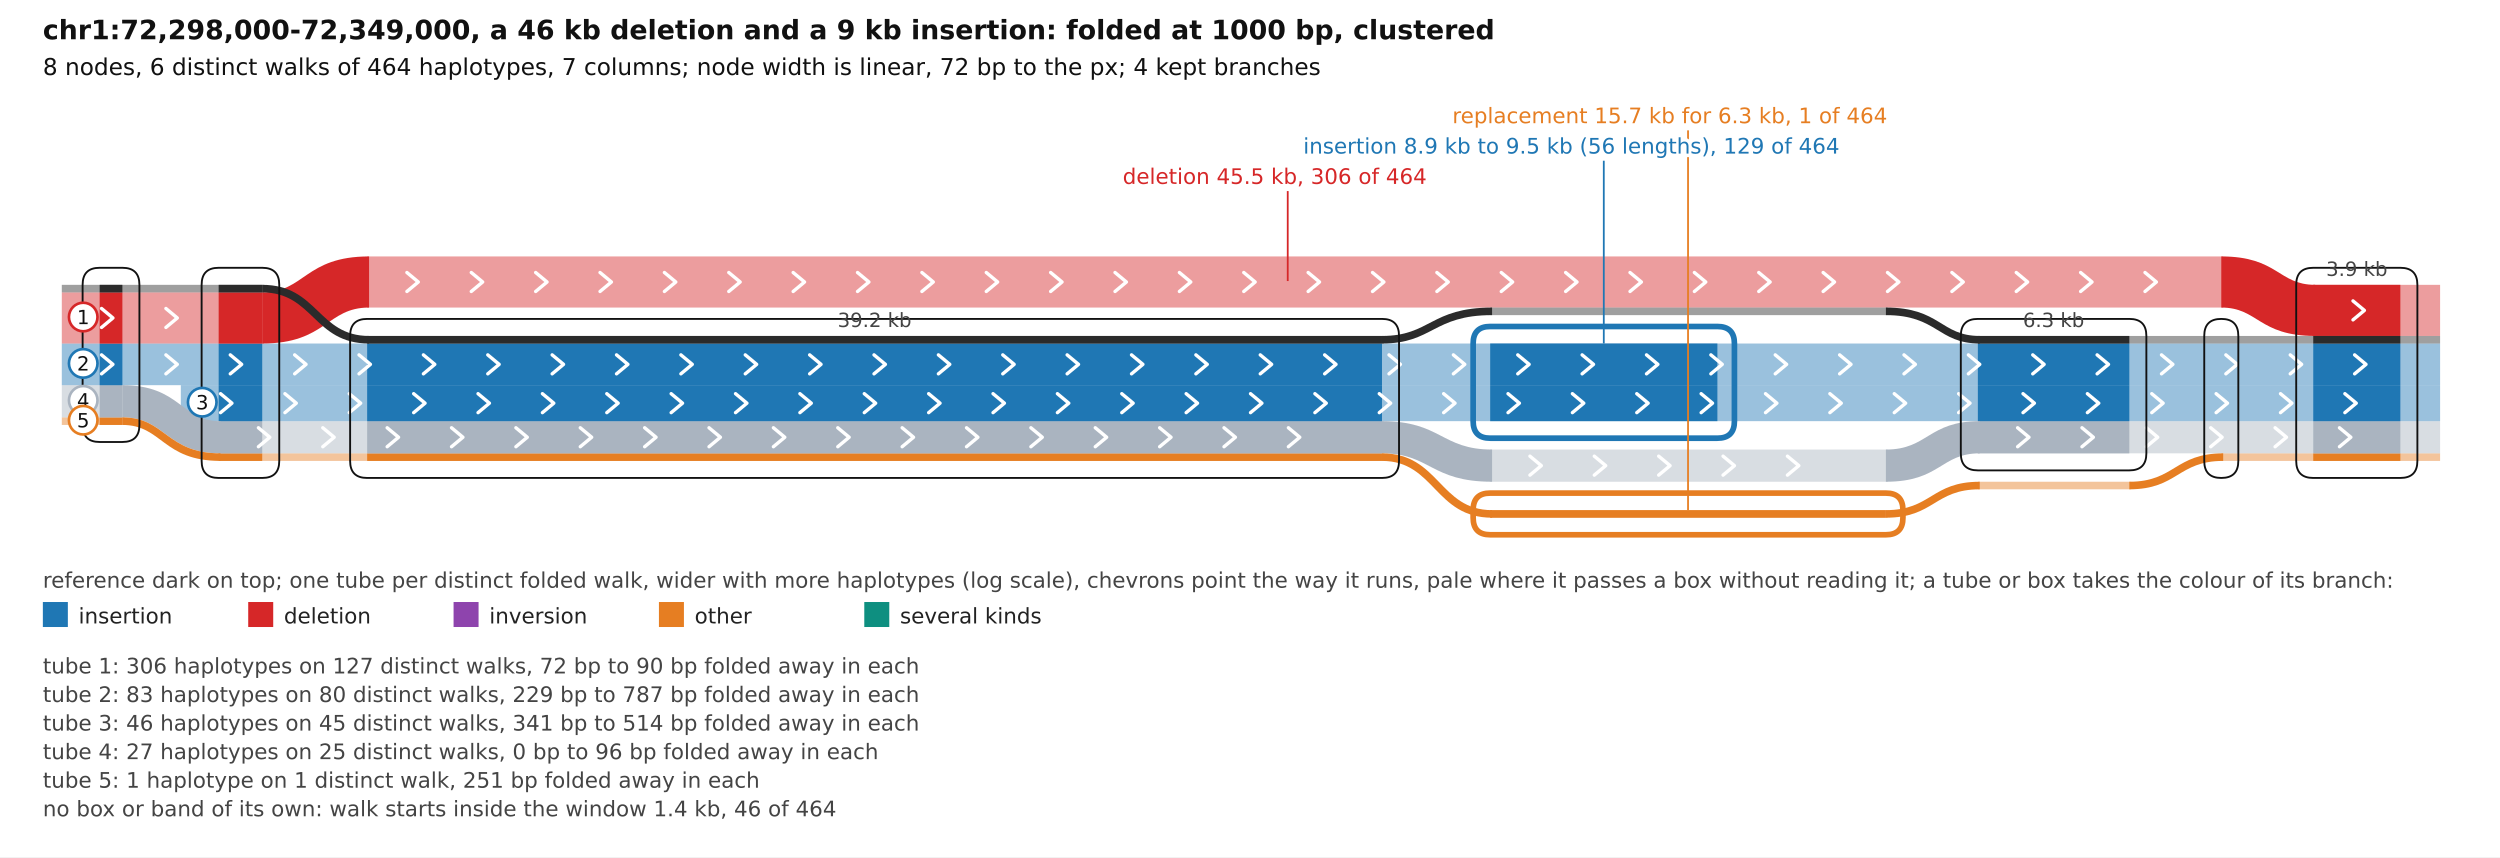
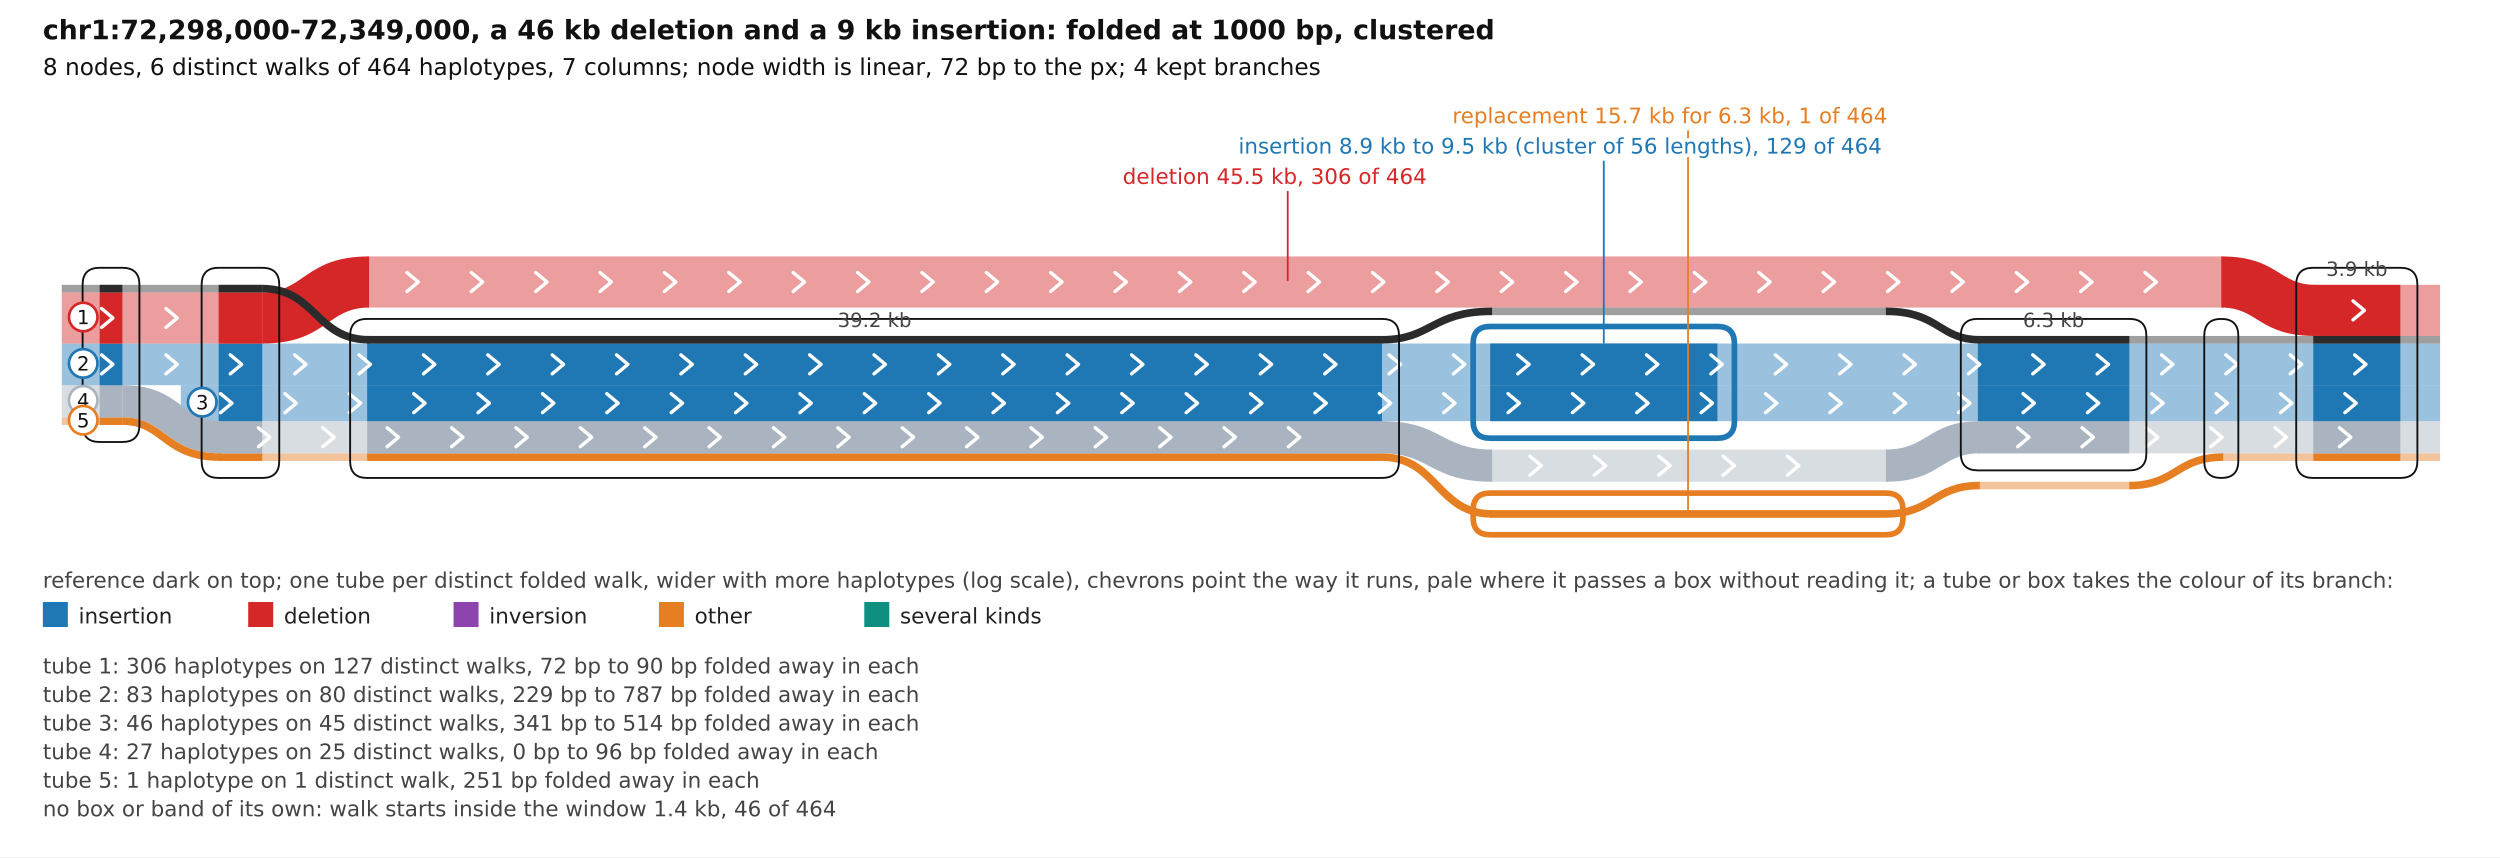
<svg xmlns="http://www.w3.org/2000/svg" width="1400" height="480" viewBox="0 0 1400 480" font-family="DejaVu Sans, Helvetica, Arial, sans-serif">
  <rect width="100%" height="100%" fill="#fff" />
  <text x="24" y="22" font-size="15" font-weight="600" fill="#111">chr1:72,298,000-72,349,000, a 46 kb deletion and a 9 kb insertion: folded at 1000 bp, clustered</text>
  <text x="24" y="42" font-size="13" font-weight="400" fill="#111">8 nodes, 6 distinct walks of 464 haplotypes, 7 columns; node width is linear, 72 bp to the px; 4 kept branches</text>
  <g transform="translate(34.60273 138.3014) scale(1.060273)">
    <rect x="0" y="90" width="33" height="4" fill="#e67e22" fill-opacity="0.45" />
    <rect x="20" y="90" width="12" height="4" fill="#e67e22" />
    <rect x="82.857" y="109" width="615.429" height="4" fill="#e67e22" fill-opacity="0.45" />
    <rect x="82.857" y="109" width="23" height="4" fill="#e67e22" />
    <rect x="161.286" y="109" width="536" height="4" fill="#e67e22" />
    <rect x="754.429" y="139" width="210" height="4" fill="#e67e22" fill-opacity="0.45" />
    <rect x="754.429" y="139" width="209" height="4" fill="#e67e22" />
    <rect x="1012" y="124" width="81" height="4" fill="#e67e22" fill-opacity="0.45" />
    <rect x="1140.571" y="109" width="115.571" height="4" fill="#e67e22" fill-opacity="0.45" />
    <rect x="1189.143" y="109" width="46" height="4" fill="#e67e22" />
    <rect x="0" y="73" width="33" height="17" fill="#aab4c0" fill-opacity="0.45" />
    <rect x="20" y="73" width="12" height="17" fill="#aab4c0" />
    <rect x="82.857" y="92" width="615.429" height="17" fill="#aab4c0" fill-opacity="0.45" />
    <rect x="82.857" y="92" width="23" height="17" fill="#aab4c0" />
    <rect x="161.286" y="92" width="536" height="17" fill="#aab4c0" />
    <rect x="754.429" y="107" width="210" height="17" fill="#aab4c0" fill-opacity="0.45" />
    <rect x="1012" y="92" width="244.143" height="17" fill="#aab4c0" fill-opacity="0.45" />
    <rect x="1012" y="92" width="80" height="17" fill="#aab4c0" />
    <rect x="1189.143" y="92" width="46" height="17" fill="#aab4c0" />
    <rect x="62.857" y="73" width="1193.286" height="19" fill="#1f77b4" fill-opacity="0.45" />
    <rect x="82.857" y="73" width="23" height="19" fill="#1f77b4" />
    <rect x="161.286" y="73" width="536" height="19" fill="#1f77b4" />
    <rect x="754.429" y="73" width="120" height="19" fill="#1f77b4" />
    <rect x="1012" y="73" width="80" height="19" fill="#1f77b4" />
    <rect x="1189.143" y="73" width="46" height="19" fill="#1f77b4" />
    <rect x="0" y="51" width="1256.143" height="22" fill="#1f77b4" fill-opacity="0.45" />
    <rect x="20" y="51" width="12" height="22" fill="#1f77b4" />
    <rect x="82.857" y="51" width="23" height="22" fill="#1f77b4" />
    <rect x="161.286" y="51" width="536" height="22" fill="#1f77b4" />
    <rect x="754.429" y="51" width="120" height="22" fill="#1f77b4" />
    <rect x="1012" y="51" width="80" height="22" fill="#1f77b4" />
    <rect x="1189.143" y="51" width="46" height="22" fill="#1f77b4" />
    <rect x="0" y="24" width="106.857" height="27" fill="#d62728" fill-opacity="0.45" />
    <rect x="20" y="24" width="12" height="27" fill="#d62728" />
    <rect x="82.857" y="24" width="23" height="27" fill="#d62728" />
    <rect x="161.286" y="5" width="980.286" height="27" fill="#d62728" fill-opacity="0.45" />
    <rect x="1189.143" y="20" width="67" height="27" fill="#d62728" fill-opacity="0.45" />
    <rect x="1189.143" y="20" width="46" height="27" fill="#d62728" />
    <rect x="0" y="20" width="106.857" height="4" fill="#2b2b2b" fill-opacity="0.45" />
    <rect x="20" y="20" width="12" height="4" fill="#2b2b2b" />
    <rect x="82.857" y="20" width="23" height="4" fill="#2b2b2b" />
    <rect x="161.286" y="47" width="537" height="4" fill="#2b2b2b" fill-opacity="0.45" />
    <rect x="161.286" y="47" width="536" height="4" fill="#2b2b2b" />
    <rect x="754.429" y="32" width="210" height="4" fill="#2b2b2b" fill-opacity="0.45" />
    <rect x="1012" y="47" width="244.143" height="4" fill="#2b2b2b" fill-opacity="0.45" />
    <rect x="1012" y="47" width="80" height="4" fill="#2b2b2b" />
    <rect x="1189.143" y="47" width="46" height="4" fill="#2b2b2b" />
    <path d="M 963.429 32 C 992.269 32 992.269 47 1013 47 V 51 C 990.724 51 990.724 36 963.429 36 Z" fill="#2b2b2b" />
    <path d="M 963.429 107 C 985.704 107 985.704 92 1013 92 V 109 C 992.269 109 992.269 124 963.429 124 Z" fill="#aab4c0" />
    <path d="M 1092 124 C 1116.013 124 1116.013 109 1141.571 109 V 113 C 1117.558 113 1117.558 128 1092 128 Z" fill="#e67e22" />
    <path d="M 1140.571 5 C 1170.57 5 1170.57 20 1190.143 20 V 47 C 1160.144 47 1160.144 32 1140.571 32 Z" fill="#d62728" />
    <path d="M 32 73 C 62.745 73 62.745 92 83.857 92 V 109 C 54.947 109 54.947 90 32 90 Z" fill="#aab4c0" />
    <path d="M 32 90 C 54.947 90 54.947 109 83.857 109 V 113 C 53.112 113 53.112 94 32 94 Z" fill="#e67e22" />
    <path d="M 105.857 24 C 128.328 24 128.328 5 162.286 5 V 32 C 139.815 32 139.815 51 105.857 51 Z" fill="#d62728" />
    <path d="M 105.857 20 C 135.222 20 135.222 47 162.286 47 V 51 C 132.92 51 132.92 24 105.857 24 Z" fill="#2b2b2b" />
    <path d="M 697.286 47 C 722.86 47 722.86 32 755.429 32 V 36 C 724.192 36 724.192 51 697.286 51 Z" fill="#2b2b2b" />
    <path d="M 697.286 92 C 728.522 92 728.522 107 755.429 107 V 124 C 722.86 124 722.86 109 697.286 109 Z" fill="#aab4c0" />
    <path d="M 697.286 109 C 727.58 109 727.58 139 755.429 139 V 143 C 725.134 143 725.134 113 697.286 113 Z" fill="#e67e22" />
    <path d="M 963.429 139 C 987.442 139 987.442 124 1013 124 V 128 C 988.987 128 988.987 143 963.429 143 Z" fill="#e67e22" />
    <path d="M103.857 95.5L109.857 100.5L103.857 105.5" fill="none" stroke="#fff" stroke-width="1.8" stroke-linecap="round" stroke-linejoin="round" />
    <path d="M137.857 95.5L143.857 100.5L137.857 105.5" fill="none" stroke="#fff" stroke-width="1.8" stroke-linecap="round" stroke-linejoin="round" />
    <path d="M171.857 95.5L177.857 100.5L171.857 105.5" fill="none" stroke="#fff" stroke-width="1.8" stroke-linecap="round" stroke-linejoin="round" />
    <path d="M205.857 95.5L211.857 100.5L205.857 105.5" fill="none" stroke="#fff" stroke-width="1.8" stroke-linecap="round" stroke-linejoin="round" />
    <path d="M239.857 95.5L245.857 100.5L239.857 105.5" fill="none" stroke="#fff" stroke-width="1.8" stroke-linecap="round" stroke-linejoin="round" />
    <path d="M273.857 95.5L279.857 100.5L273.857 105.5" fill="none" stroke="#fff" stroke-width="1.8" stroke-linecap="round" stroke-linejoin="round" />
    <path d="M307.857 95.5L313.857 100.5L307.857 105.5" fill="none" stroke="#fff" stroke-width="1.8" stroke-linecap="round" stroke-linejoin="round" />
    <path d="M341.857 95.5L347.857 100.5L341.857 105.5" fill="none" stroke="#fff" stroke-width="1.8" stroke-linecap="round" stroke-linejoin="round" />
    <path d="M375.857 95.5L381.857 100.5L375.857 105.5" fill="none" stroke="#fff" stroke-width="1.8" stroke-linecap="round" stroke-linejoin="round" />
    <path d="M409.857 95.5L415.857 100.5L409.857 105.5" fill="none" stroke="#fff" stroke-width="1.8" stroke-linecap="round" stroke-linejoin="round" />
    <path d="M443.857 95.5L449.857 100.5L443.857 105.5" fill="none" stroke="#fff" stroke-width="1.8" stroke-linecap="round" stroke-linejoin="round" />
    <path d="M477.857 95.5L483.857 100.5L477.857 105.5" fill="none" stroke="#fff" stroke-width="1.8" stroke-linecap="round" stroke-linejoin="round" />
    <path d="M511.857 95.5L517.857 100.5L511.857 105.5" fill="none" stroke="#fff" stroke-width="1.8" stroke-linecap="round" stroke-linejoin="round" />
    <path d="M545.857 95.5L551.857 100.5L545.857 105.5" fill="none" stroke="#fff" stroke-width="1.8" stroke-linecap="round" stroke-linejoin="round" />
    <path d="M579.857 95.5L585.857 100.5L579.857 105.5" fill="none" stroke="#fff" stroke-width="1.8" stroke-linecap="round" stroke-linejoin="round" />
    <path d="M613.857 95.5L619.857 100.5L613.857 105.5" fill="none" stroke="#fff" stroke-width="1.8" stroke-linecap="round" stroke-linejoin="round" />
    <path d="M647.857 95.5L653.857 100.5L647.857 105.5" fill="none" stroke="#fff" stroke-width="1.8" stroke-linecap="round" stroke-linejoin="round" />
    <path d="M775.429 110.5L781.429 115.5L775.429 120.5" fill="none" stroke="#fff" stroke-width="1.8" stroke-linecap="round" stroke-linejoin="round" />
    <path d="M809.429 110.5L815.429 115.5L809.429 120.5" fill="none" stroke="#fff" stroke-width="1.8" stroke-linecap="round" stroke-linejoin="round" />
    <path d="M843.429 110.5L849.429 115.5L843.429 120.5" fill="none" stroke="#fff" stroke-width="1.8" stroke-linecap="round" stroke-linejoin="round" />
    <path d="M877.429 110.5L883.429 115.5L877.429 120.5" fill="none" stroke="#fff" stroke-width="1.8" stroke-linecap="round" stroke-linejoin="round" />
    <path d="M911.429 110.5L917.429 115.5L911.429 120.5" fill="none" stroke="#fff" stroke-width="1.8" stroke-linecap="round" stroke-linejoin="round" />
    <path d="M1033 95.5L1039 100.5L1033 105.5" fill="none" stroke="#fff" stroke-width="1.8" stroke-linecap="round" stroke-linejoin="round" />
    <path d="M1067 95.5L1073 100.5L1067 105.5" fill="none" stroke="#fff" stroke-width="1.8" stroke-linecap="round" stroke-linejoin="round" />
    <path d="M1101 95.5L1107 100.5L1101 105.5" fill="none" stroke="#fff" stroke-width="1.8" stroke-linecap="round" stroke-linejoin="round" />
    <path d="M1135 95.5L1141 100.5L1135 105.5" fill="none" stroke="#fff" stroke-width="1.8" stroke-linecap="round" stroke-linejoin="round" />
    <path d="M1169 95.5L1175 100.5L1169 105.5" fill="none" stroke="#fff" stroke-width="1.8" stroke-linecap="round" stroke-linejoin="round" />
    <path d="M1203 95.5L1209 100.5L1203 105.5" fill="none" stroke="#fff" stroke-width="1.8" stroke-linecap="round" stroke-linejoin="round" />
    <path d="M83.857 77.5L89.857 82.5L83.857 87.5" fill="none" stroke="#fff" stroke-width="1.8" stroke-linecap="round" stroke-linejoin="round" />
    <path d="M117.857 77.5L123.857 82.5L117.857 87.5" fill="none" stroke="#fff" stroke-width="1.8" stroke-linecap="round" stroke-linejoin="round" />
    <path d="M151.857 77.5L157.857 82.5L151.857 87.5" fill="none" stroke="#fff" stroke-width="1.8" stroke-linecap="round" stroke-linejoin="round" />
    <path d="M185.857 77.5L191.857 82.5L185.857 87.5" fill="none" stroke="#fff" stroke-width="1.8" stroke-linecap="round" stroke-linejoin="round" />
    <path d="M219.857 77.5L225.857 82.5L219.857 87.5" fill="none" stroke="#fff" stroke-width="1.8" stroke-linecap="round" stroke-linejoin="round" />
    <path d="M253.857 77.5L259.857 82.5L253.857 87.5" fill="none" stroke="#fff" stroke-width="1.8" stroke-linecap="round" stroke-linejoin="round" />
    <path d="M287.857 77.5L293.857 82.5L287.857 87.5" fill="none" stroke="#fff" stroke-width="1.8" stroke-linecap="round" stroke-linejoin="round" />
    <path d="M321.857 77.5L327.857 82.5L321.857 87.5" fill="none" stroke="#fff" stroke-width="1.8" stroke-linecap="round" stroke-linejoin="round" />
    <path d="M355.857 77.5L361.857 82.5L355.857 87.5" fill="none" stroke="#fff" stroke-width="1.8" stroke-linecap="round" stroke-linejoin="round" />
    <path d="M389.857 77.5L395.857 82.5L389.857 87.5" fill="none" stroke="#fff" stroke-width="1.8" stroke-linecap="round" stroke-linejoin="round" />
    <path d="M423.857 77.5L429.857 82.5L423.857 87.5" fill="none" stroke="#fff" stroke-width="1.8" stroke-linecap="round" stroke-linejoin="round" />
    <path d="M457.857 77.5L463.857 82.5L457.857 87.5" fill="none" stroke="#fff" stroke-width="1.8" stroke-linecap="round" stroke-linejoin="round" />
    <path d="M491.857 77.5L497.857 82.5L491.857 87.5" fill="none" stroke="#fff" stroke-width="1.8" stroke-linecap="round" stroke-linejoin="round" />
    <path d="M525.857 77.5L531.857 82.5L525.857 87.5" fill="none" stroke="#fff" stroke-width="1.8" stroke-linecap="round" stroke-linejoin="round" />
    <path d="M559.857 77.5L565.857 82.5L559.857 87.5" fill="none" stroke="#fff" stroke-width="1.8" stroke-linecap="round" stroke-linejoin="round" />
    <path d="M593.857 77.5L599.857 82.5L593.857 87.5" fill="none" stroke="#fff" stroke-width="1.8" stroke-linecap="round" stroke-linejoin="round" />
    <path d="M627.857 77.5L633.857 82.5L627.857 87.5" fill="none" stroke="#fff" stroke-width="1.8" stroke-linecap="round" stroke-linejoin="round" />
    <path d="M661.857 77.5L667.857 82.5L661.857 87.5" fill="none" stroke="#fff" stroke-width="1.8" stroke-linecap="round" stroke-linejoin="round" />
    <path d="M695.857 77.5L701.857 82.5L695.857 87.5" fill="none" stroke="#fff" stroke-width="1.8" stroke-linecap="round" stroke-linejoin="round" />
    <path d="M729.857 77.5L735.857 82.5L729.857 87.5" fill="none" stroke="#fff" stroke-width="1.8" stroke-linecap="round" stroke-linejoin="round" />
    <path d="M763.857 77.5L769.857 82.5L763.857 87.5" fill="none" stroke="#fff" stroke-width="1.8" stroke-linecap="round" stroke-linejoin="round" />
    <path d="M797.857 77.5L803.857 82.5L797.857 87.5" fill="none" stroke="#fff" stroke-width="1.8" stroke-linecap="round" stroke-linejoin="round" />
    <path d="M831.857 77.5L837.857 82.5L831.857 87.5" fill="none" stroke="#fff" stroke-width="1.8" stroke-linecap="round" stroke-linejoin="round" />
    <path d="M865.857 77.5L871.857 82.5L865.857 87.5" fill="none" stroke="#fff" stroke-width="1.8" stroke-linecap="round" stroke-linejoin="round" />
    <path d="M899.857 77.5L905.857 82.5L899.857 87.5" fill="none" stroke="#fff" stroke-width="1.8" stroke-linecap="round" stroke-linejoin="round" />
    <path d="M933.857 77.5L939.857 82.5L933.857 87.5" fill="none" stroke="#fff" stroke-width="1.8" stroke-linecap="round" stroke-linejoin="round" />
    <path d="M967.857 77.5L973.857 82.5L967.857 87.5" fill="none" stroke="#fff" stroke-width="1.8" stroke-linecap="round" stroke-linejoin="round" />
    <path d="M1001.857 77.5L1007.857 82.5L1001.857 87.5" fill="none" stroke="#fff" stroke-width="1.8" stroke-linecap="round" stroke-linejoin="round" />
    <path d="M1035.857 77.5L1041.857 82.5L1035.857 87.5" fill="none" stroke="#fff" stroke-width="1.8" stroke-linecap="round" stroke-linejoin="round" />
    <path d="M1069.857 77.5L1075.857 82.5L1069.857 87.5" fill="none" stroke="#fff" stroke-width="1.8" stroke-linecap="round" stroke-linejoin="round" />
    <path d="M1103.857 77.5L1109.857 82.5L1103.857 87.5" fill="none" stroke="#fff" stroke-width="1.8" stroke-linecap="round" stroke-linejoin="round" />
    <path d="M1137.857 77.5L1143.857 82.5L1137.857 87.5" fill="none" stroke="#fff" stroke-width="1.8" stroke-linecap="round" stroke-linejoin="round" />
    <path d="M1171.857 77.5L1177.857 82.5L1171.857 87.5" fill="none" stroke="#fff" stroke-width="1.8" stroke-linecap="round" stroke-linejoin="round" />
    <path d="M1205.857 77.5L1211.857 82.5L1205.857 87.5" fill="none" stroke="#fff" stroke-width="1.8" stroke-linecap="round" stroke-linejoin="round" />
    <path d="M21 57L27 62L21 67" fill="none" stroke="#fff" stroke-width="1.8" stroke-linecap="round" stroke-linejoin="round" />
    <path d="M55 57L61 62L55 67" fill="none" stroke="#fff" stroke-width="1.8" stroke-linecap="round" stroke-linejoin="round" />
    <path d="M89 57L95 62L89 67" fill="none" stroke="#fff" stroke-width="1.8" stroke-linecap="round" stroke-linejoin="round" />
    <path d="M123 57L129 62L123 67" fill="none" stroke="#fff" stroke-width="1.8" stroke-linecap="round" stroke-linejoin="round" />
    <path d="M157 57L163 62L157 67" fill="none" stroke="#fff" stroke-width="1.8" stroke-linecap="round" stroke-linejoin="round" />
    <path d="M191 57L197 62L191 67" fill="none" stroke="#fff" stroke-width="1.8" stroke-linecap="round" stroke-linejoin="round" />
    <path d="M225 57L231 62L225 67" fill="none" stroke="#fff" stroke-width="1.8" stroke-linecap="round" stroke-linejoin="round" />
    <path d="M259 57L265 62L259 67" fill="none" stroke="#fff" stroke-width="1.8" stroke-linecap="round" stroke-linejoin="round" />
    <path d="M293 57L299 62L293 67" fill="none" stroke="#fff" stroke-width="1.8" stroke-linecap="round" stroke-linejoin="round" />
    <path d="M327 57L333 62L327 67" fill="none" stroke="#fff" stroke-width="1.8" stroke-linecap="round" stroke-linejoin="round" />
    <path d="M361 57L367 62L361 67" fill="none" stroke="#fff" stroke-width="1.8" stroke-linecap="round" stroke-linejoin="round" />
    <path d="M395 57L401 62L395 67" fill="none" stroke="#fff" stroke-width="1.8" stroke-linecap="round" stroke-linejoin="round" />
    <path d="M429 57L435 62L429 67" fill="none" stroke="#fff" stroke-width="1.8" stroke-linecap="round" stroke-linejoin="round" />
    <path d="M463 57L469 62L463 67" fill="none" stroke="#fff" stroke-width="1.8" stroke-linecap="round" stroke-linejoin="round" />
    <path d="M497 57L503 62L497 67" fill="none" stroke="#fff" stroke-width="1.8" stroke-linecap="round" stroke-linejoin="round" />
    <path d="M531 57L537 62L531 67" fill="none" stroke="#fff" stroke-width="1.8" stroke-linecap="round" stroke-linejoin="round" />
    <path d="M565 57L571 62L565 67" fill="none" stroke="#fff" stroke-width="1.8" stroke-linecap="round" stroke-linejoin="round" />
    <path d="M599 57L605 62L599 67" fill="none" stroke="#fff" stroke-width="1.8" stroke-linecap="round" stroke-linejoin="round" />
    <path d="M633 57L639 62L633 67" fill="none" stroke="#fff" stroke-width="1.8" stroke-linecap="round" stroke-linejoin="round" />
    <path d="M667 57L673 62L667 67" fill="none" stroke="#fff" stroke-width="1.8" stroke-linecap="round" stroke-linejoin="round" />
    <path d="M701 57L707 62L701 67" fill="none" stroke="#fff" stroke-width="1.8" stroke-linecap="round" stroke-linejoin="round" />
    <path d="M735 57L741 62L735 67" fill="none" stroke="#fff" stroke-width="1.8" stroke-linecap="round" stroke-linejoin="round" />
    <path d="M769 57L775 62L769 67" fill="none" stroke="#fff" stroke-width="1.8" stroke-linecap="round" stroke-linejoin="round" />
    <path d="M803 57L809 62L803 67" fill="none" stroke="#fff" stroke-width="1.8" stroke-linecap="round" stroke-linejoin="round" />
    <path d="M837 57L843 62L837 67" fill="none" stroke="#fff" stroke-width="1.8" stroke-linecap="round" stroke-linejoin="round" />
    <path d="M871 57L877 62L871 67" fill="none" stroke="#fff" stroke-width="1.8" stroke-linecap="round" stroke-linejoin="round" />
    <path d="M905 57L911 62L905 67" fill="none" stroke="#fff" stroke-width="1.8" stroke-linecap="round" stroke-linejoin="round" />
    <path d="M939 57L945 62L939 67" fill="none" stroke="#fff" stroke-width="1.8" stroke-linecap="round" stroke-linejoin="round" />
    <path d="M973 57L979 62L973 67" fill="none" stroke="#fff" stroke-width="1.8" stroke-linecap="round" stroke-linejoin="round" />
    <path d="M1007 57L1013 62L1007 67" fill="none" stroke="#fff" stroke-width="1.8" stroke-linecap="round" stroke-linejoin="round" />
    <path d="M1041 57L1047 62L1041 67" fill="none" stroke="#fff" stroke-width="1.8" stroke-linecap="round" stroke-linejoin="round" />
    <path d="M1075 57L1081 62L1075 67" fill="none" stroke="#fff" stroke-width="1.8" stroke-linecap="round" stroke-linejoin="round" />
    <path d="M1109 57L1115 62L1109 67" fill="none" stroke="#fff" stroke-width="1.8" stroke-linecap="round" stroke-linejoin="round" />
    <path d="M1143 57L1149 62L1143 67" fill="none" stroke="#fff" stroke-width="1.8" stroke-linecap="round" stroke-linejoin="round" />
    <path d="M1177 57L1183 62L1177 67" fill="none" stroke="#fff" stroke-width="1.8" stroke-linecap="round" stroke-linejoin="round" />
    <path d="M1211 57L1217 62L1211 67" fill="none" stroke="#fff" stroke-width="1.8" stroke-linecap="round" stroke-linejoin="round" />
    <path d="M21 32.5L27 37.5L21 42.5" fill="none" stroke="#fff" stroke-width="1.8" stroke-linecap="round" stroke-linejoin="round" />
    <path d="M55 32.5L61 37.5L55 42.5" fill="none" stroke="#fff" stroke-width="1.8" stroke-linecap="round" stroke-linejoin="round" />
    <path d="M182.286 13.5L188.286 18.5L182.286 23.5" fill="none" stroke="#fff" stroke-width="1.8" stroke-linecap="round" stroke-linejoin="round" />
    <path d="M216.286 13.5L222.286 18.5L216.286 23.5" fill="none" stroke="#fff" stroke-width="1.8" stroke-linecap="round" stroke-linejoin="round" />
    <path d="M250.286 13.5L256.286 18.5L250.286 23.5" fill="none" stroke="#fff" stroke-width="1.8" stroke-linecap="round" stroke-linejoin="round" />
    <path d="M284.286 13.5L290.286 18.5L284.286 23.5" fill="none" stroke="#fff" stroke-width="1.8" stroke-linecap="round" stroke-linejoin="round" />
    <path d="M318.286 13.5L324.286 18.5L318.286 23.5" fill="none" stroke="#fff" stroke-width="1.8" stroke-linecap="round" stroke-linejoin="round" />
    <path d="M352.286 13.5L358.286 18.5L352.286 23.5" fill="none" stroke="#fff" stroke-width="1.8" stroke-linecap="round" stroke-linejoin="round" />
    <path d="M386.286 13.5L392.286 18.5L386.286 23.5" fill="none" stroke="#fff" stroke-width="1.8" stroke-linecap="round" stroke-linejoin="round" />
    <path d="M420.286 13.5L426.286 18.5L420.286 23.5" fill="none" stroke="#fff" stroke-width="1.8" stroke-linecap="round" stroke-linejoin="round" />
    <path d="M454.286 13.5L460.286 18.5L454.286 23.5" fill="none" stroke="#fff" stroke-width="1.8" stroke-linecap="round" stroke-linejoin="round" />
    <path d="M488.286 13.5L494.286 18.5L488.286 23.5" fill="none" stroke="#fff" stroke-width="1.8" stroke-linecap="round" stroke-linejoin="round" />
    <path d="M522.286 13.5L528.286 18.5L522.286 23.5" fill="none" stroke="#fff" stroke-width="1.8" stroke-linecap="round" stroke-linejoin="round" />
    <path d="M556.286 13.5L562.286 18.5L556.286 23.5" fill="none" stroke="#fff" stroke-width="1.8" stroke-linecap="round" stroke-linejoin="round" />
    <path d="M590.286 13.5L596.286 18.5L590.286 23.5" fill="none" stroke="#fff" stroke-width="1.8" stroke-linecap="round" stroke-linejoin="round" />
    <path d="M624.286 13.5L630.286 18.5L624.286 23.5" fill="none" stroke="#fff" stroke-width="1.8" stroke-linecap="round" stroke-linejoin="round" />
    <path d="M658.286 13.5L664.286 18.5L658.286 23.5" fill="none" stroke="#fff" stroke-width="1.8" stroke-linecap="round" stroke-linejoin="round" />
    <path d="M692.286 13.5L698.286 18.5L692.286 23.5" fill="none" stroke="#fff" stroke-width="1.8" stroke-linecap="round" stroke-linejoin="round" />
    <path d="M726.286 13.5L732.286 18.5L726.286 23.5" fill="none" stroke="#fff" stroke-width="1.8" stroke-linecap="round" stroke-linejoin="round" />
    <path d="M760.286 13.5L766.286 18.5L760.286 23.5" fill="none" stroke="#fff" stroke-width="1.8" stroke-linecap="round" stroke-linejoin="round" />
    <path d="M794.286 13.5L800.286 18.5L794.286 23.5" fill="none" stroke="#fff" stroke-width="1.8" stroke-linecap="round" stroke-linejoin="round" />
    <path d="M828.286 13.5L834.286 18.5L828.286 23.5" fill="none" stroke="#fff" stroke-width="1.8" stroke-linecap="round" stroke-linejoin="round" />
    <path d="M862.286 13.5L868.286 18.5L862.286 23.5" fill="none" stroke="#fff" stroke-width="1.8" stroke-linecap="round" stroke-linejoin="round" />
    <path d="M896.286 13.5L902.286 18.5L896.286 23.5" fill="none" stroke="#fff" stroke-width="1.8" stroke-linecap="round" stroke-linejoin="round" />
    <path d="M930.286 13.5L936.286 18.5L930.286 23.5" fill="none" stroke="#fff" stroke-width="1.8" stroke-linecap="round" stroke-linejoin="round" />
    <path d="M964.286 13.5L970.286 18.5L964.286 23.5" fill="none" stroke="#fff" stroke-width="1.8" stroke-linecap="round" stroke-linejoin="round" />
    <path d="M998.286 13.5L1004.286 18.5L998.286 23.5" fill="none" stroke="#fff" stroke-width="1.8" stroke-linecap="round" stroke-linejoin="round" />
    <path d="M1032.286 13.5L1038.286 18.5L1032.286 23.5" fill="none" stroke="#fff" stroke-width="1.8" stroke-linecap="round" stroke-linejoin="round" />
    <path d="M1066.286 13.5L1072.286 18.5L1066.286 23.5" fill="none" stroke="#fff" stroke-width="1.8" stroke-linecap="round" stroke-linejoin="round" />
    <path d="M1100.286 13.5L1106.286 18.5L1100.286 23.5" fill="none" stroke="#fff" stroke-width="1.8" stroke-linecap="round" stroke-linejoin="round" />
    <path d="M1210.143 28.5L1216.143 33.5L1210.143 38.5" fill="none" stroke="#fff" stroke-width="1.8" stroke-linecap="round" stroke-linejoin="round" />
    <path d="M 11 20 Q 11 11 20 11 L 32 11 Q 41 11 41 20 L 41 94 Q 41 103 32 103 L 20 103 Q 11 103 11 94 L 11 20" fill="none" stroke="#111" stroke-width="1" />
    <path d="M 73.857 20 Q 73.857 11 82.857 11 L 105.857 11 Q 114.857 11 114.857 20 L 114.857 113 Q 114.857 122 105.857 122 L 82.857 122 Q 73.857 122 73.857 113 L 73.857 20" fill="none" stroke="#111" stroke-width="1" />
    <path d="M 152.286 47 Q 152.286 38 161.286 38 L 697.286 38 Q 706.286 38 706.286 47 L 706.286 113 Q 706.286 122 697.286 122 L 161.286 122 Q 152.286 122 152.286 113 L 152.286 47" fill="none" stroke="#111" stroke-width="1" />
    <path d="M 1003 47 Q 1003 38 1012 38 L 1092 38 Q 1101 38 1101 47 L 1101 109 Q 1101 118 1092 118 L 1012 118 Q 1003 118 1003 109 L 1003 47" fill="none" stroke="#111" stroke-width="1" />
    <path d="M 1131.571 47 Q 1131.571 38 1140.571 38 Q 1149.571 38 1149.571 47 L 1149.571 113 Q 1149.571 122 1140.571 122 Q 1131.571 122 1131.571 113 L 1131.571 47" fill="none" stroke="#111" stroke-width="1" />
    <path d="M 1180.143 20 Q 1180.143 11 1189.143 11 L 1235.143 11 Q 1244.143 11 1244.143 20 L 1244.143 113 Q 1244.143 122 1235.143 122 L 1189.143 122 Q 1180.143 122 1180.143 113 L 1180.143 20" fill="none" stroke="#111" stroke-width="1" />
    <path d="M 745.429 51 Q 745.429 42 754.429 42 L 874.429 42 Q 883.429 42 883.429 51 L 883.429 92 Q 883.429 101 874.429 101 L 754.429 101 Q 745.429 101 745.429 92 L 745.429 51" fill="none" stroke="#1f77b4" stroke-width="3" />
    <path d="M 745.429 139 Q 745.429 130 754.429 130 L 963.429 130 Q 972.429 130 972.429 139 L 972.429 143 Q 972.429 152 963.429 152 L 754.429 152 Q 745.429 152 745.429 143 L 745.429 139" fill="none" stroke="#e67e22" stroke-width="3" />
  </g>
  <circle cx="46.603" cy="177.531" r="8" fill="#fff" stroke="#d62728" stroke-width="1.5" />
  <text x="46.603" y="181.531" font-size="11" text-anchor="middle" fill="#111">1</text>
  <circle cx="46.603" cy="203.508" r="8" fill="#fff" stroke="#1f77b4" stroke-width="1.5" />
  <text x="46.603" y="207.508" font-size="11" text-anchor="middle" fill="#111">2</text>
  <circle cx="113.248" cy="225.244" r="8" fill="#fff" stroke="#1f77b4" stroke-width="1.5" />
  <text x="113.248" y="229.244" font-size="11" text-anchor="middle" fill="#111">3</text>
  <circle cx="46.603" cy="224.184" r="8" fill="#fff" stroke="#aab4c0" stroke-width="1.5" />
  <text x="46.603" y="228.184" font-size="11" text-anchor="middle" fill="#111">4</text>
  <circle cx="46.603" cy="235.316" r="8" fill="#fff" stroke="#e67e22" stroke-width="1.5" />
  <text x="46.603" y="239.316" font-size="11" text-anchor="middle" fill="#111">5</text>
  <text x="489.763" y="183.134" font-size="11" text-anchor="middle" fill="#444">39.2 kb</text>
  <text x="1150.01" y="183.134" font-size="11" text-anchor="middle" fill="#444">6.3 kb</text>
  <text x="1319.806" y="154.507" font-size="11" text-anchor="middle" fill="#444">3.9 kb</text>
  <line x1="721.13" y1="107" x2="721.13" y2="157.386" stroke="#d62728" stroke-width="1" />
  <line x1="898.12" y1="90" x2="898.12" y2="192.375" stroke="#1f77b4" stroke-width="1" />
  <line x1="945.302" y1="73" x2="945.302" y2="285.679" stroke="#e67e22" stroke-width="1" />
  <text x="628.73" y="103" font-size="12" fill="#d62728" stroke="#fff" stroke-width="4" paint-order="stroke">deletion 45.5 kb, 306 of 464</text>
-   <text x="729.82" y="86" font-size="12" fill="#1f77b4" stroke="#fff" stroke-width="4" paint-order="stroke">insertion 8.9 kb to 9.5 kb (56 lengths), 129 of 464</text>
+   <text x="693.52" y="86" font-size="12" fill="#1f77b4" stroke="#fff" stroke-width="4" paint-order="stroke">insertion 8.9 kb to 9.5 kb (cluster of 56 lengths), 129 of 464</text>
  <text x="813.302" y="69" font-size="12" fill="#e67e22" stroke="#fff" stroke-width="4" paint-order="stroke">replacement 15.7 kb for 6.3 kb, 1 of 464</text>
  <text x="24" y="329.126" font-size="12" fill="#444">reference dark on top; one tube per distinct folded walk, wider with more haplotypes (log scale), chevrons point the way it runs, pale where it passes a box without reading it; a tube or box takes the colour of its branch:</text>
  <text x="24" y="377.126" font-size="12" fill="#444">tube 1: 306 haplotypes on 127 distinct walks, 72 bp to 90 bp folded away in each</text>
  <text x="24" y="393.126" font-size="12" fill="#444">tube 2: 83 haplotypes on 80 distinct walks, 229 bp to 787 bp folded away in each</text>
  <text x="24" y="409.126" font-size="12" fill="#444">tube 3: 46 haplotypes on 45 distinct walks, 341 bp to 514 bp folded away in each</text>
  <text x="24" y="425.126" font-size="12" fill="#444">tube 4: 27 haplotypes on 25 distinct walks, 0 bp to 96 bp folded away in each</text>
  <text x="24" y="441.126" font-size="12" fill="#444">tube 5: 1 haplotype on 1 distinct walk, 251 bp folded away in each</text>
  <text x="24" y="457.126" font-size="12" fill="#444">no box or band of its own: walk starts inside the window 1.4 kb, 46 of 464</text>
  <rect x="24" y="337.126" width="14" height="14" fill="#1f77b4" />
  <text x="44" y="349.126" font-size="12" fill="#222">insertion</text>
  <rect x="139" y="337.126" width="14" height="14" fill="#d62728" />
  <text x="159" y="349.126" font-size="12" fill="#222">deletion</text>
  <rect x="254" y="337.126" width="14" height="14" fill="#8e44ad" />
  <text x="274" y="349.126" font-size="12" fill="#222">inversion</text>
  <rect x="369" y="337.126" width="14" height="14" fill="#e67e22" />
  <text x="389" y="349.126" font-size="12" fill="#222">other</text>
  <rect x="484" y="337.126" width="14" height="14" fill="#0e8f80" />
  <text x="504" y="349.126" font-size="12" fill="#222">several kinds</text>
</svg>
